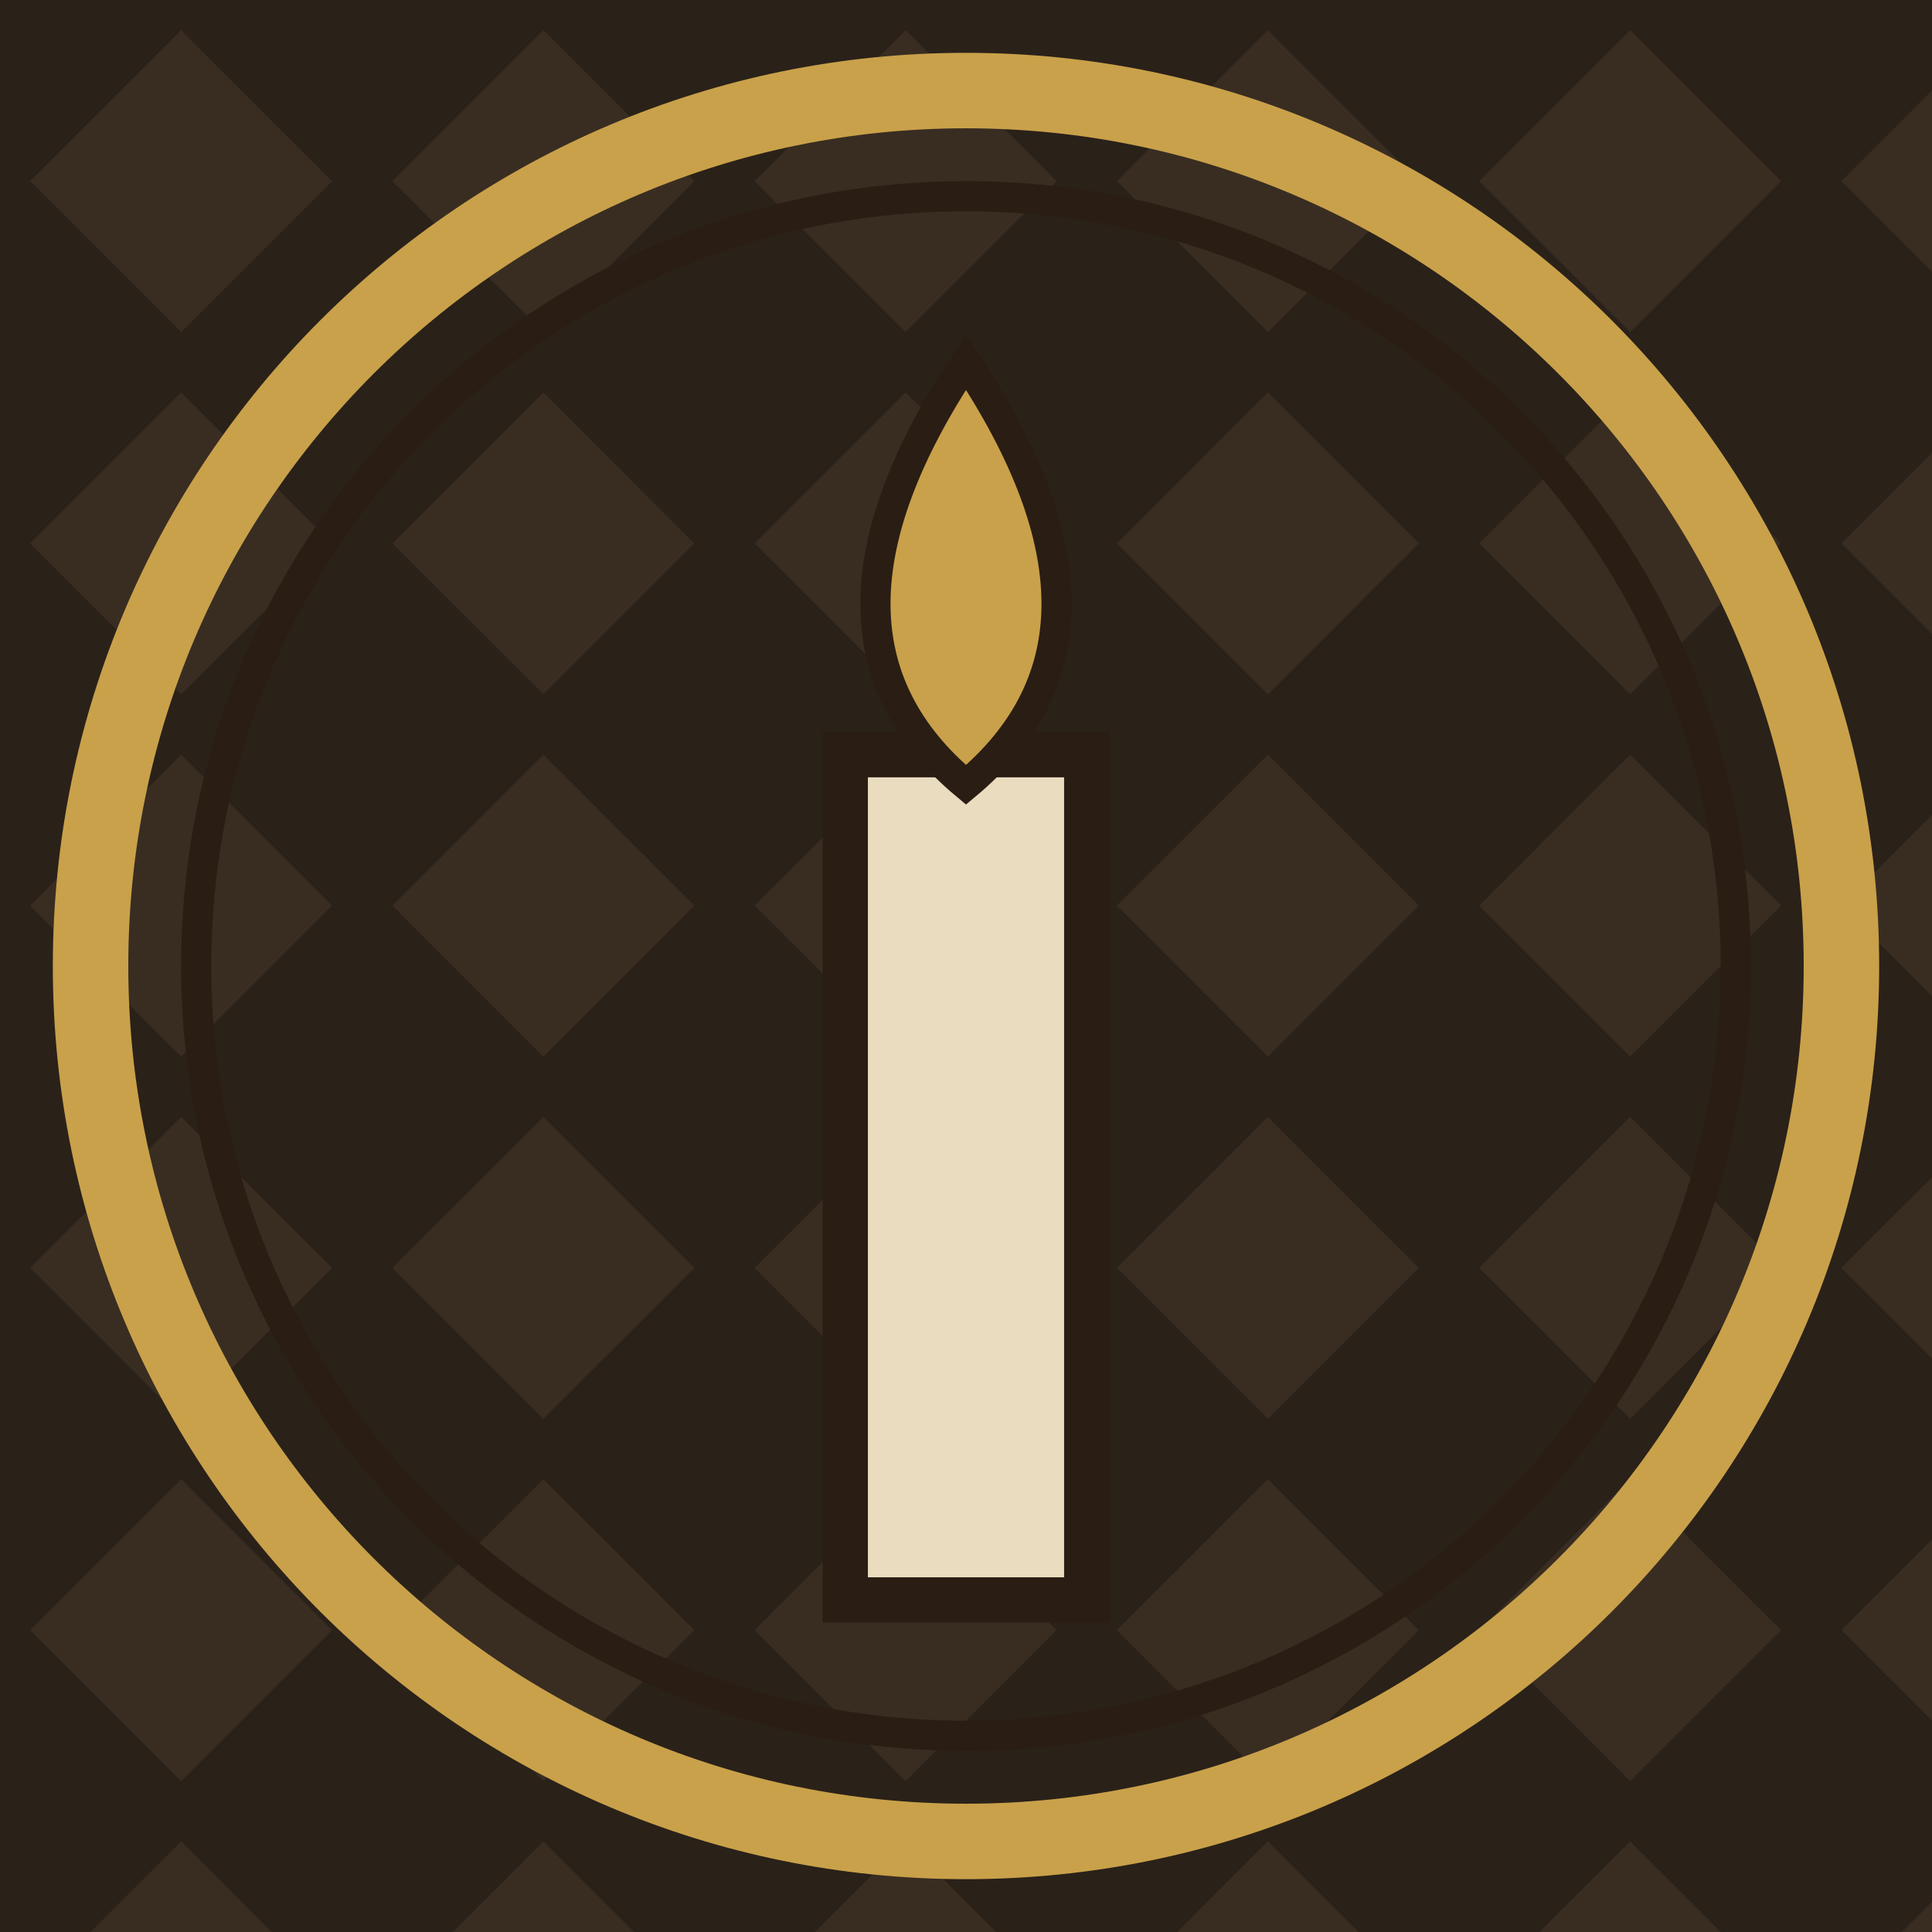
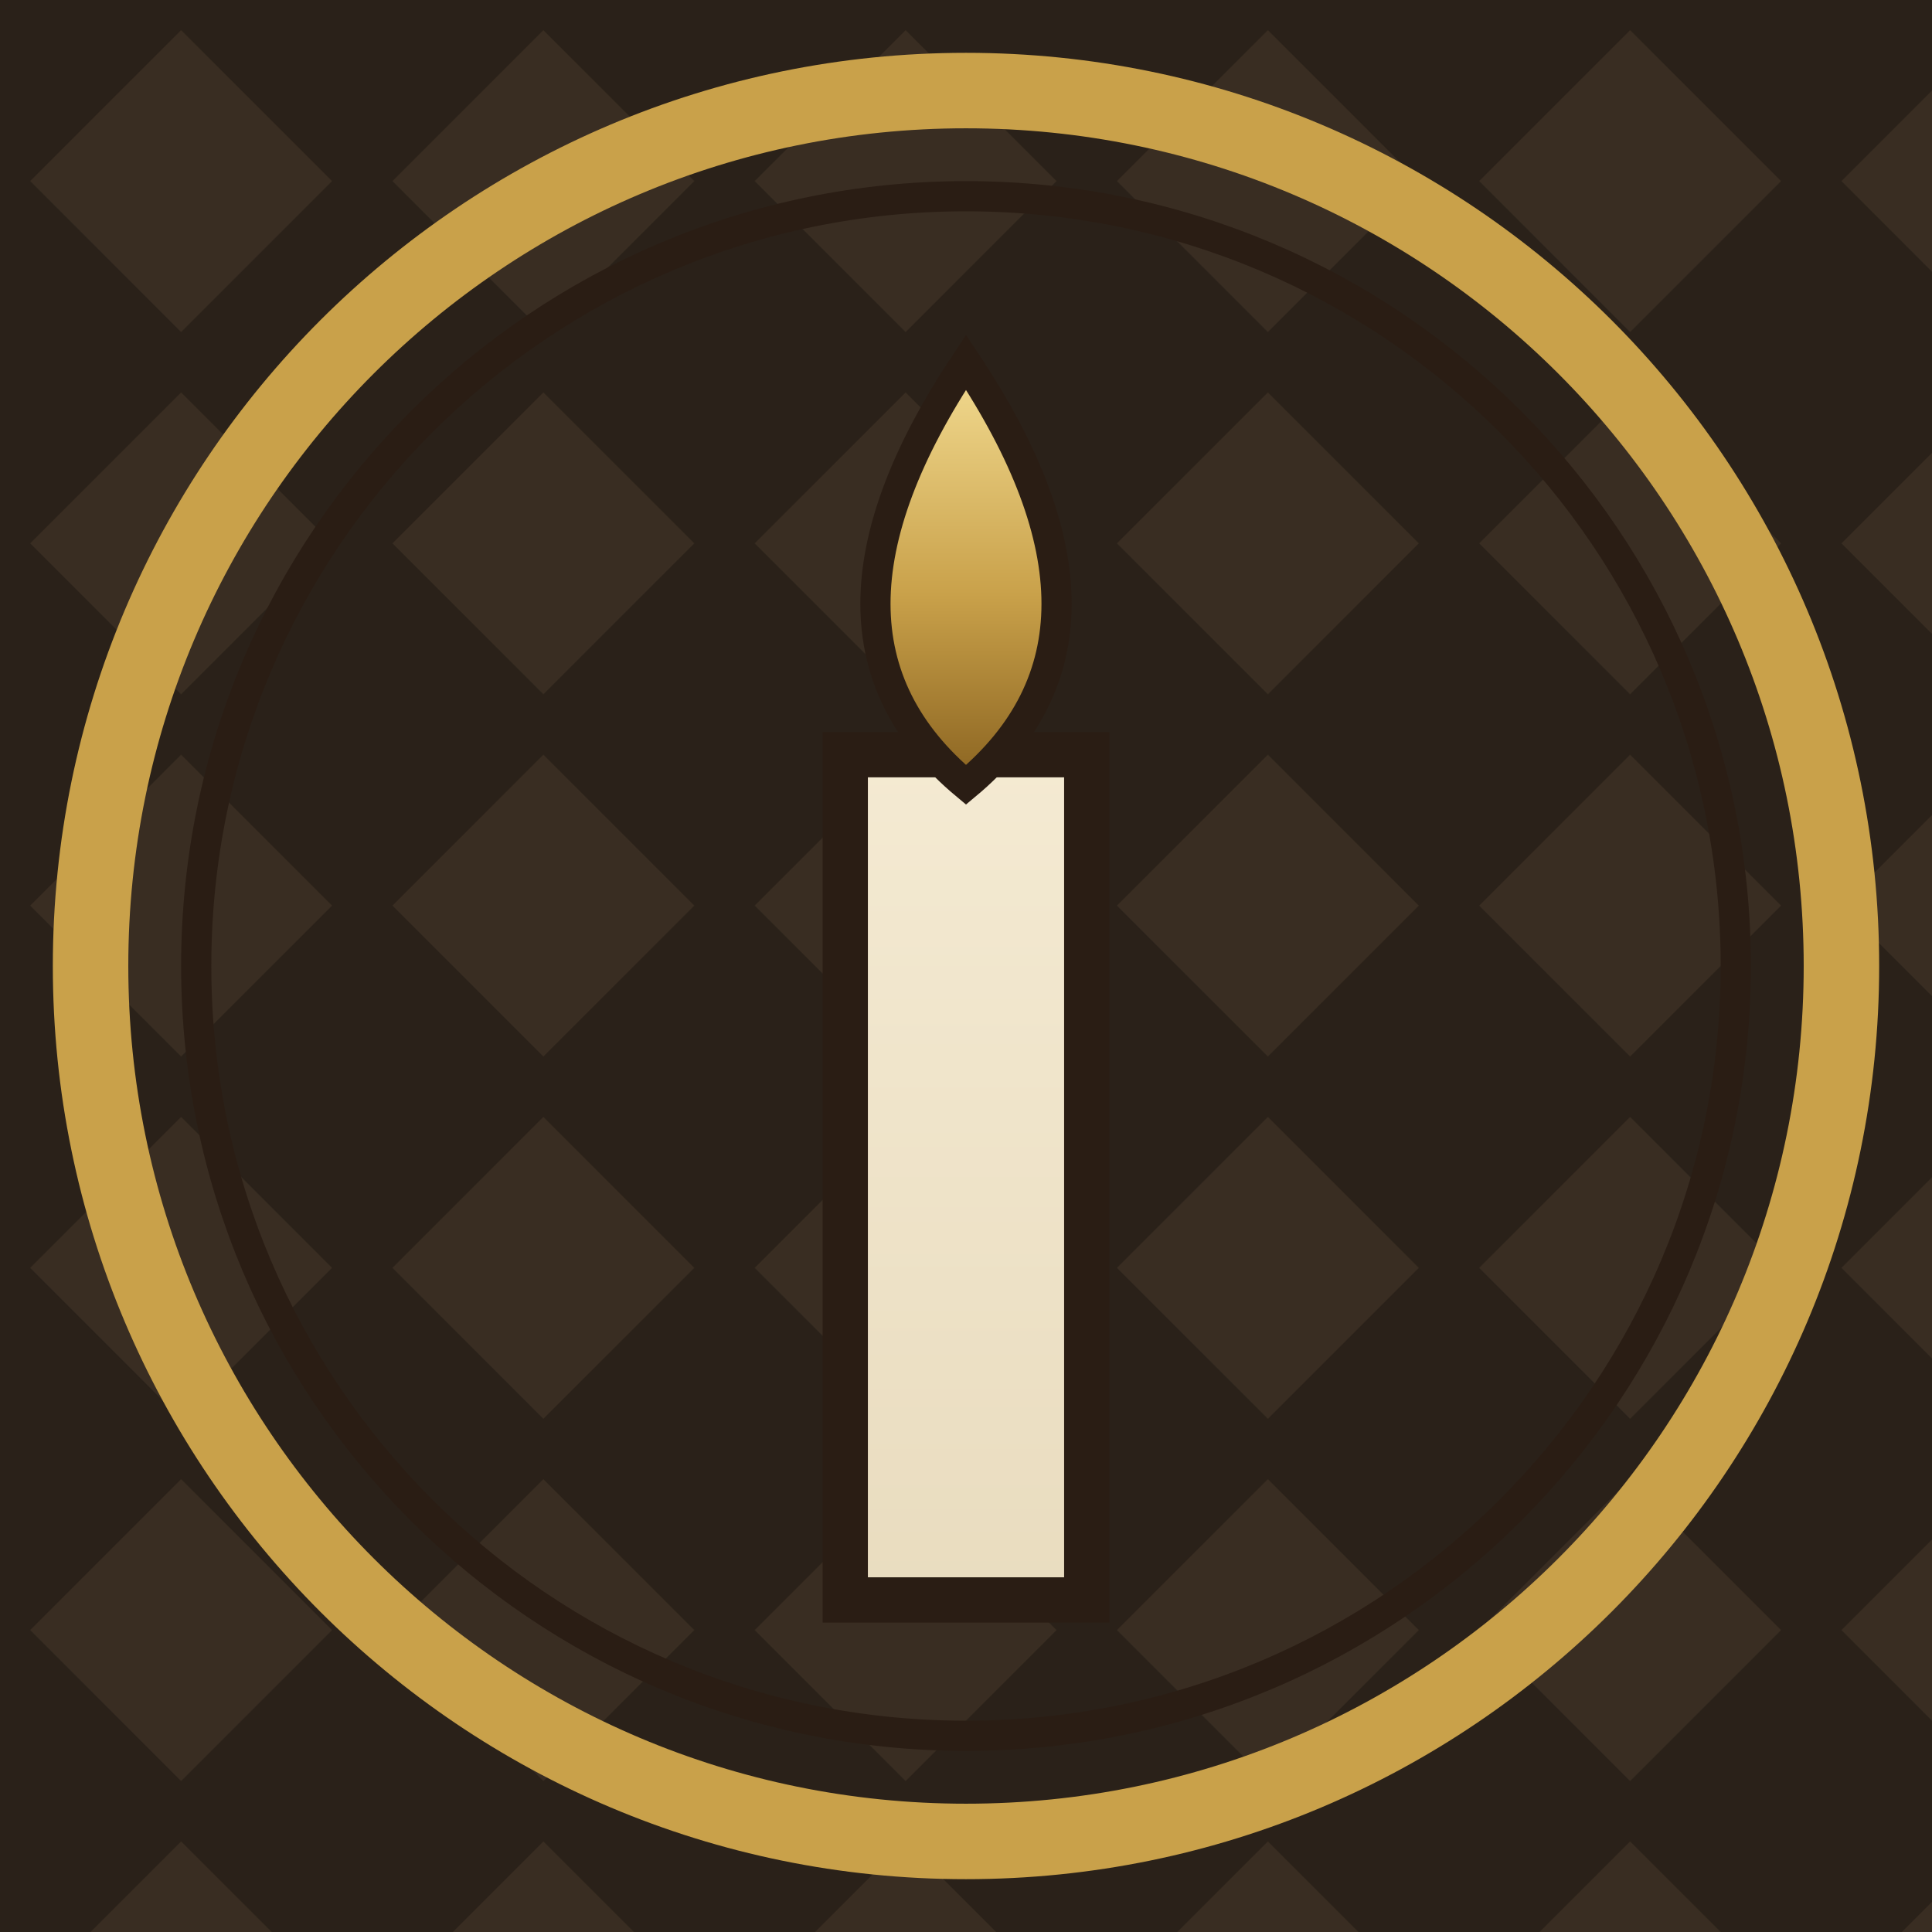
<svg xmlns="http://www.w3.org/2000/svg" viewBox="0 0 128 128" width="128" height="128">
+   <defs>
+     <linearGradient id="gold" x1="0" y1="0" x2="0" y2="1">
+       <stop offset="0" stop-color="#f3dc92" />
+       <stop offset="0.55" stop-color="#c9a14a" />
+       <stop offset="1" stop-color="#8a6320" />
+     </linearGradient>
+     <linearGradient id="steel" x1="0" y1="0" x2="1" y2="1">
+       <stop offset="0" stop-color="#eef1f4" />
+       <stop offset="0.5" stop-color="#8a8f96" />
+       <stop offset="1" stop-color="#4b5058" />
+     </linearGradient>
+     <linearGradient id="skin" x1="0" y1="0" x2="0" y2="1">
+       <stop offset="0" stop-color="#f4d8b6" />
+       <stop offset="1" stop-color="#e6bd93" />
+     </linearGradient>
+     <linearGradient id="parch" x1="0" y1="0" x2="0" y2="1">
+       <stop offset="0" stop-color="#f4ead2" />
+       <stop offset="1" stop-color="#e9dcbf" />
+     </linearGradient>
+   </defs>
  <defs>
    <pattern id="f" width="24" height="24" patternUnits="userSpaceOnUse">
      <rect width="24" height="24" fill="#2a2119" />
      <path d="M12 2 L22 12 L12 22 L2 12 Z" fill="#3d3024" opacity="0.8" />
    </pattern>
  </defs>
  <rect width="128" height="128" fill="url(#f)" />
  <circle cx="64" cy="64" r="58" fill="none" stroke="#c9a14a" stroke-width="5" />
  <circle cx="64" cy="64" r="51" fill="none" stroke="#2a1d14" stroke-width="2" />
  <g transform="translate(0 0)">
-     <rect x="56" y="50" width="16" height="56" fill="#e9dcbf" stroke="#2a1d14" stroke-width="3" />
-     <path d="M64 24 Q76 42 64 52 Q52 42 64 24 Z" fill="#c9a14a" stroke="#2a1d14" stroke-width="2" />
+     <rect x="56" y="50" width="16" height="56" fill="url(#parch)" stroke="#2a1d14" stroke-width="3" />
+     <path d="M64 24 Q76 42 64 52 Q52 42 64 24 Z" fill="url(#gold)" stroke="#2a1d14" stroke-width="2" />
  </g>
</svg>
